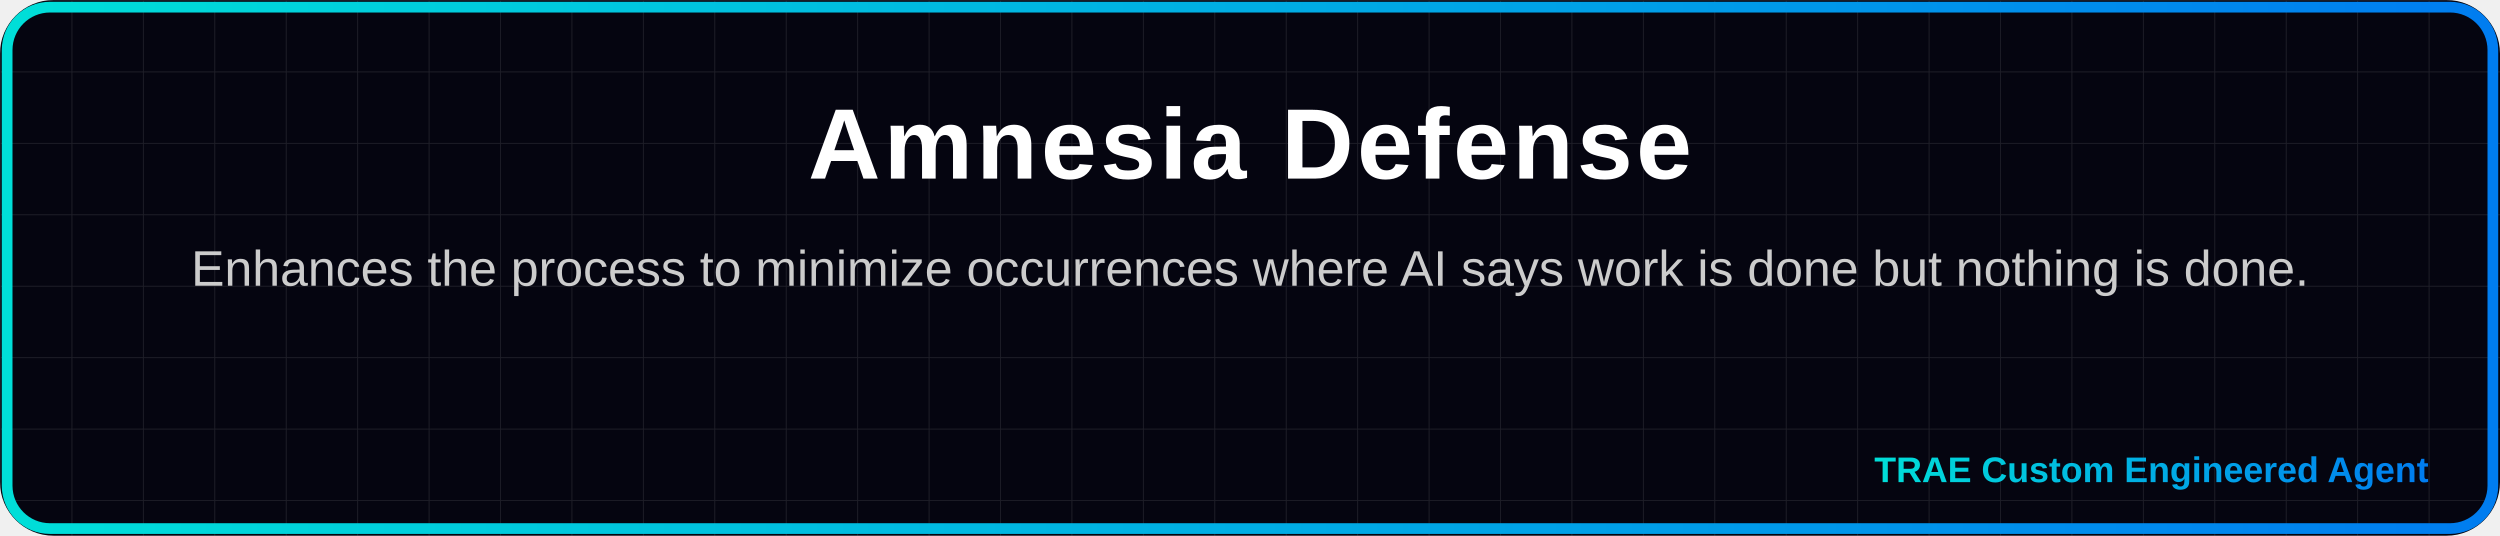
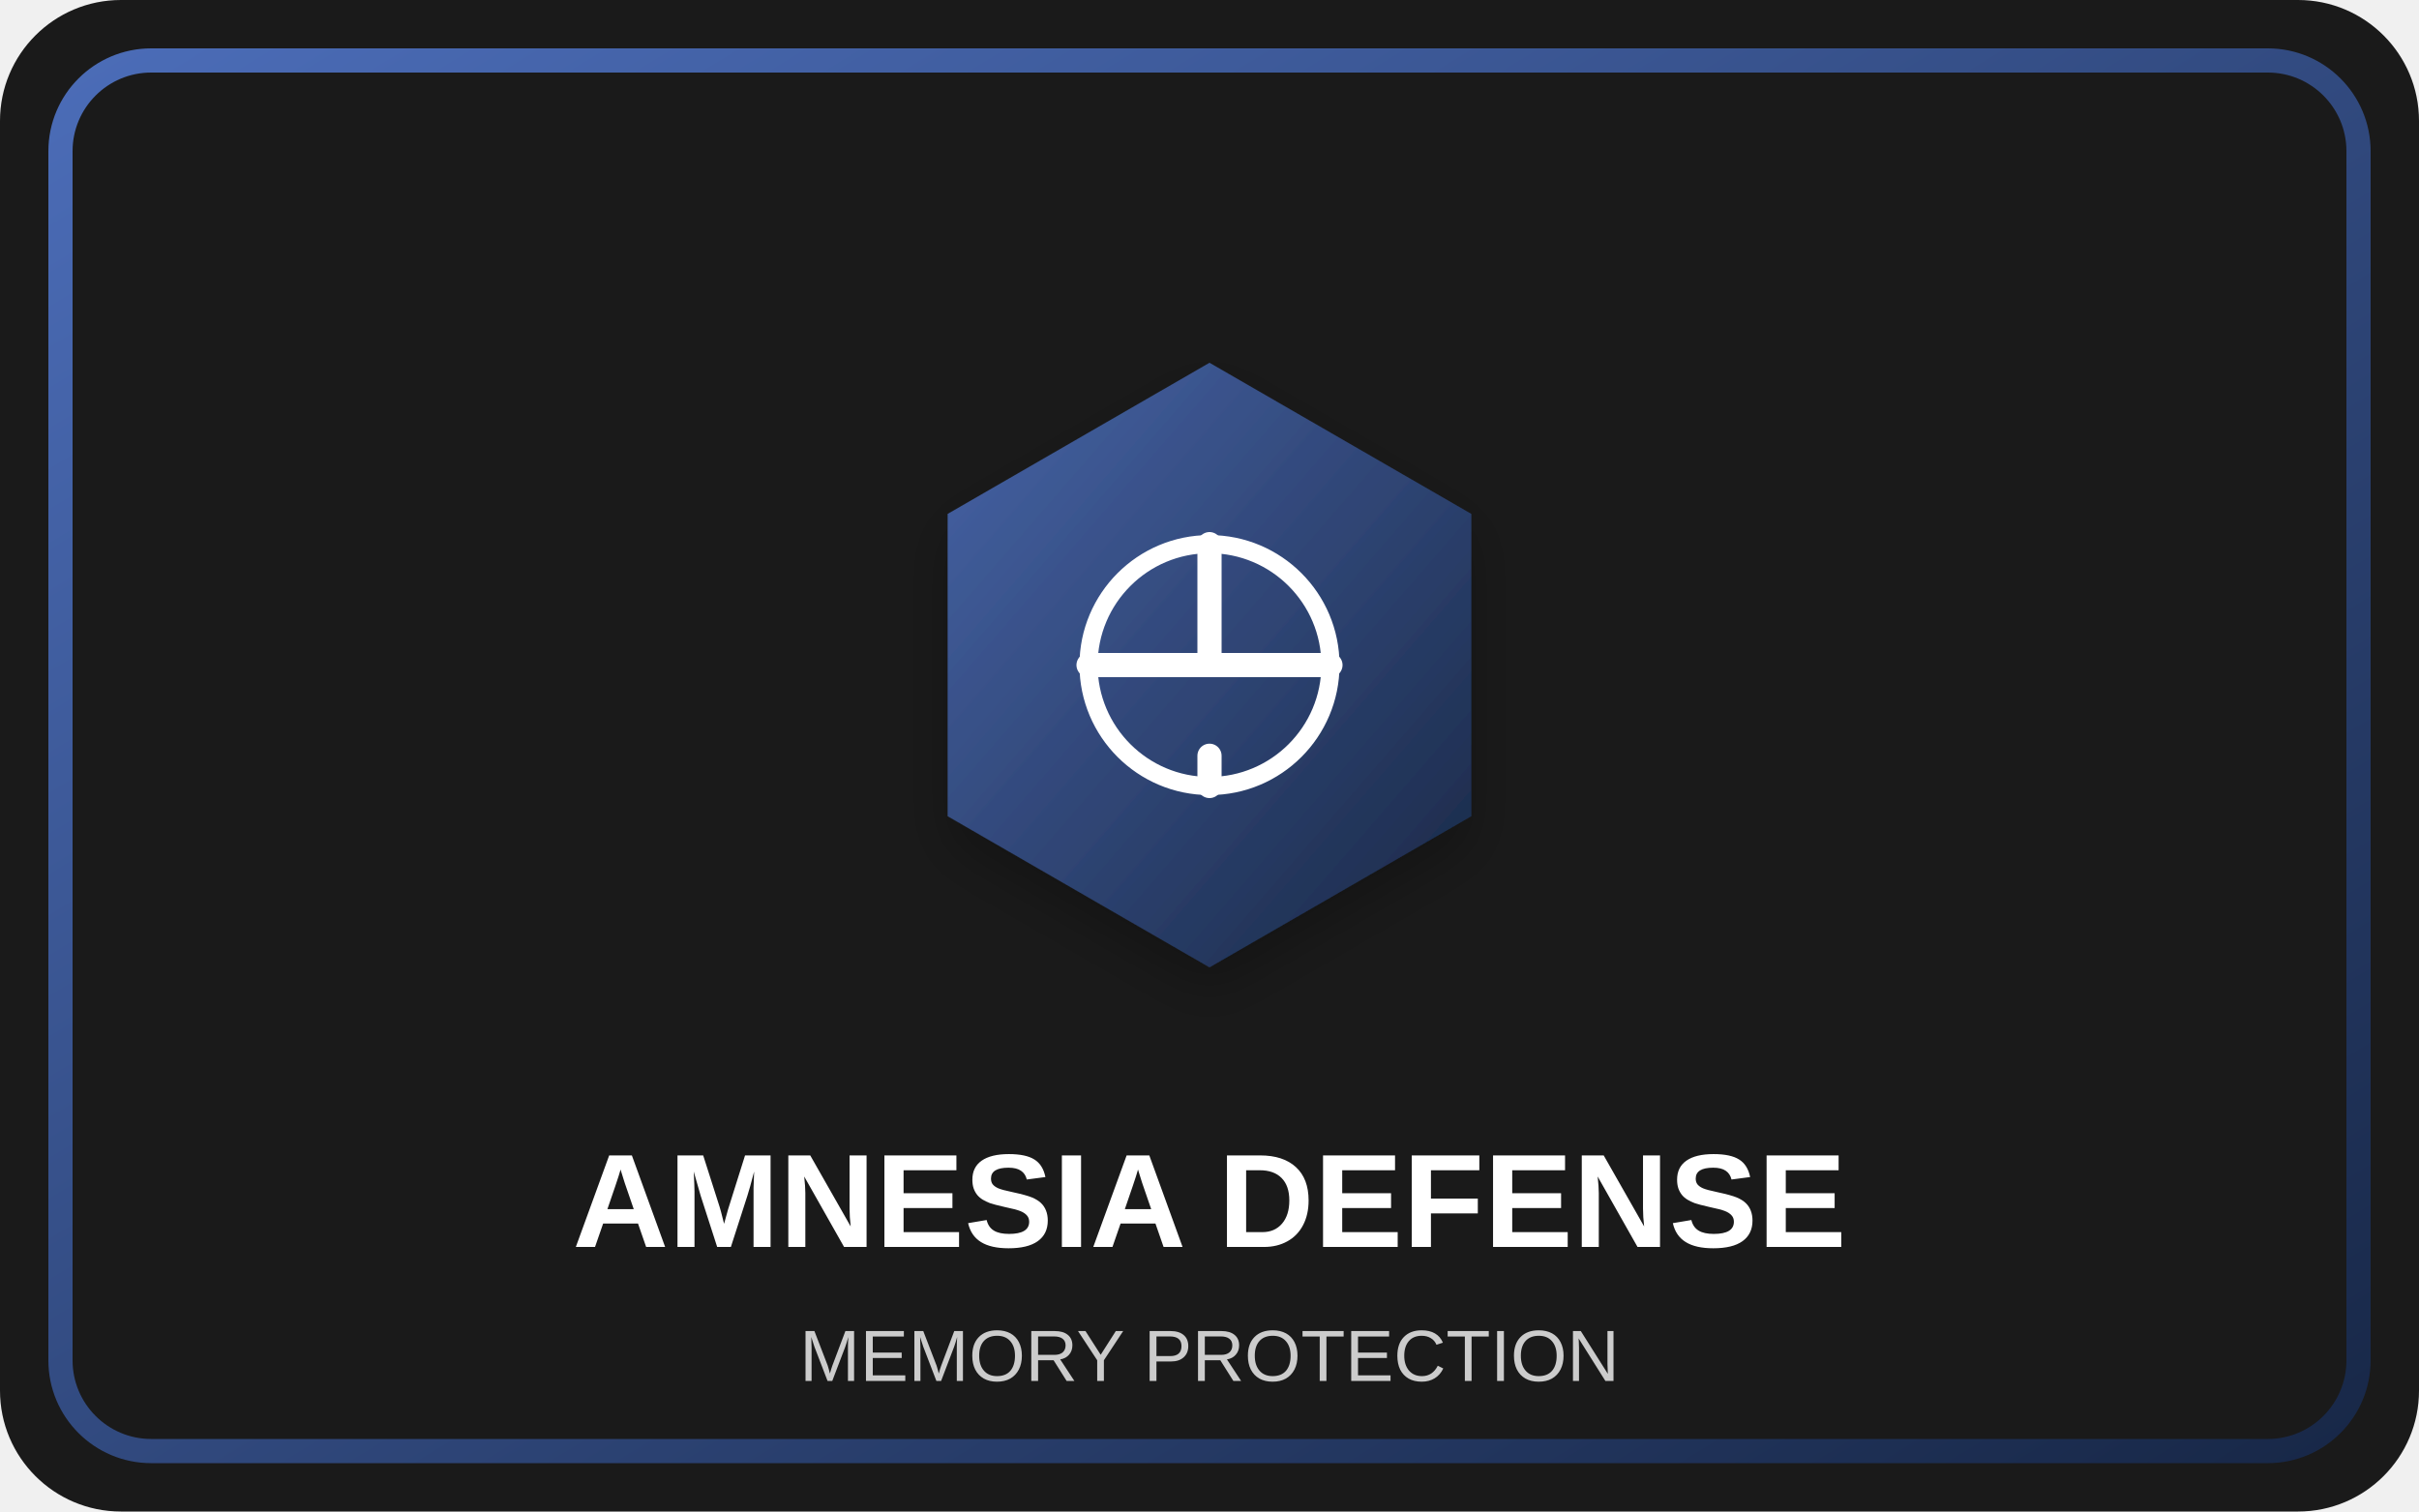
- <svg xmlns="http://www.w3.org/2000/svg" width="700" height="150" viewBox="0 0 700 150">
+ <svg xmlns="http://www.w3.org/2000/svg" viewBox="0 0 400 250">
  <defs>
-     <linearGradient id="grad_5bq9UZ5f" x1="0%" y1="0%" x2="100%" y2="0%">
-       <stop offset="0%" style="stop-color:#00dfd8;stop-opacity:1" />
-       <stop offset="100%" style="stop-color:#007cf0;stop-opacity:1" />
+     <linearGradient id="grad_amnesia" x1="0%" y1="0%" x2="100%" y2="100%">
+       <stop offset="0%" style="stop-color:#4b6cb7;stop-opacity:1" />
+       <stop offset="100%" style="stop-color:#182848;stop-opacity:1" />
    </linearGradient>
-     <pattern id="grid_5bq9UZ5f" width="20" height="20" patternUnits="userSpaceOnUse">
-       <path d="M 20 0 L 0 0 0 20" fill="none" stroke="#ffffff" stroke-width="0.5" stroke-opacity="0.1" />
-     </pattern>
+     <filter id="shadow">
+       <feDropShadow dx="0" dy="4" stdDeviation="4" flood-opacity="0.25" />
+     </filter>
  </defs>
-   <rect width="700" height="150" fill="#050510" rx="15" ry="15" />
-   <rect width="700" height="150" fill="url(#grid_5bq9UZ5f)" rx="15" ry="15" />
-   <rect x="2" y="2" width="696" height="146" fill="none" stroke="url(#grad_5bq9UZ5f)" stroke-width="3" rx="12" ry="12" />
-   <text x="350" y="50" font-family="Arial, sans-serif" font-size="28" fill="#ffffff" text-anchor="middle" font-weight="bold" letter-spacing="1">Amnesia Defense</text>
-   <text x="350" y="80" font-family="Arial, sans-serif" font-size="14" fill="#cccccc" text-anchor="middle">Enhances the process to minimize occurrences where AI says work is done but nothing is done.</text>
-   <text x="680" y="135" font-family="Arial, sans-serif" font-size="10" fill="url(#grad_5bq9UZ5f)" text-anchor="end" font-weight="bold" style="text-transform: uppercase;">TRAE Custom Engineered Agent</text>
+   <rect width="400" height="250" rx="20" fill="#1a1a1a" />
+   <rect x="10" y="10" width="380" height="230" rx="15" fill="none" stroke="url(#grad_amnesia)" stroke-width="4" />
+   <g transform="translate(150, 60)">
+     <path d="M50 0 L93.3 25 V75 L50 100 L6.7 75 V25 Z" fill="url(#grad_amnesia)" filter="url(#shadow)" opacity="0.9" />
+     <path d="M50 30 V50 M50 65 V70 M30 50 H70" stroke="white" stroke-width="4" stroke-linecap="round" />
+     <circle cx="50" cy="50" r="20" stroke="white" stroke-width="3" fill="none" />
+   </g>
+   <text x="50%" y="200" dominant-baseline="middle" text-anchor="middle" font-family="Arial, sans-serif" font-weight="bold" font-size="22" fill="white">AMNESIA DEFENSE</text>
+   <text x="50%" y="225" dominant-baseline="middle" text-anchor="middle" font-family="Arial, sans-serif" font-size="12" fill="#cccccc">MEMORY PROTECTION</text>
</svg>
